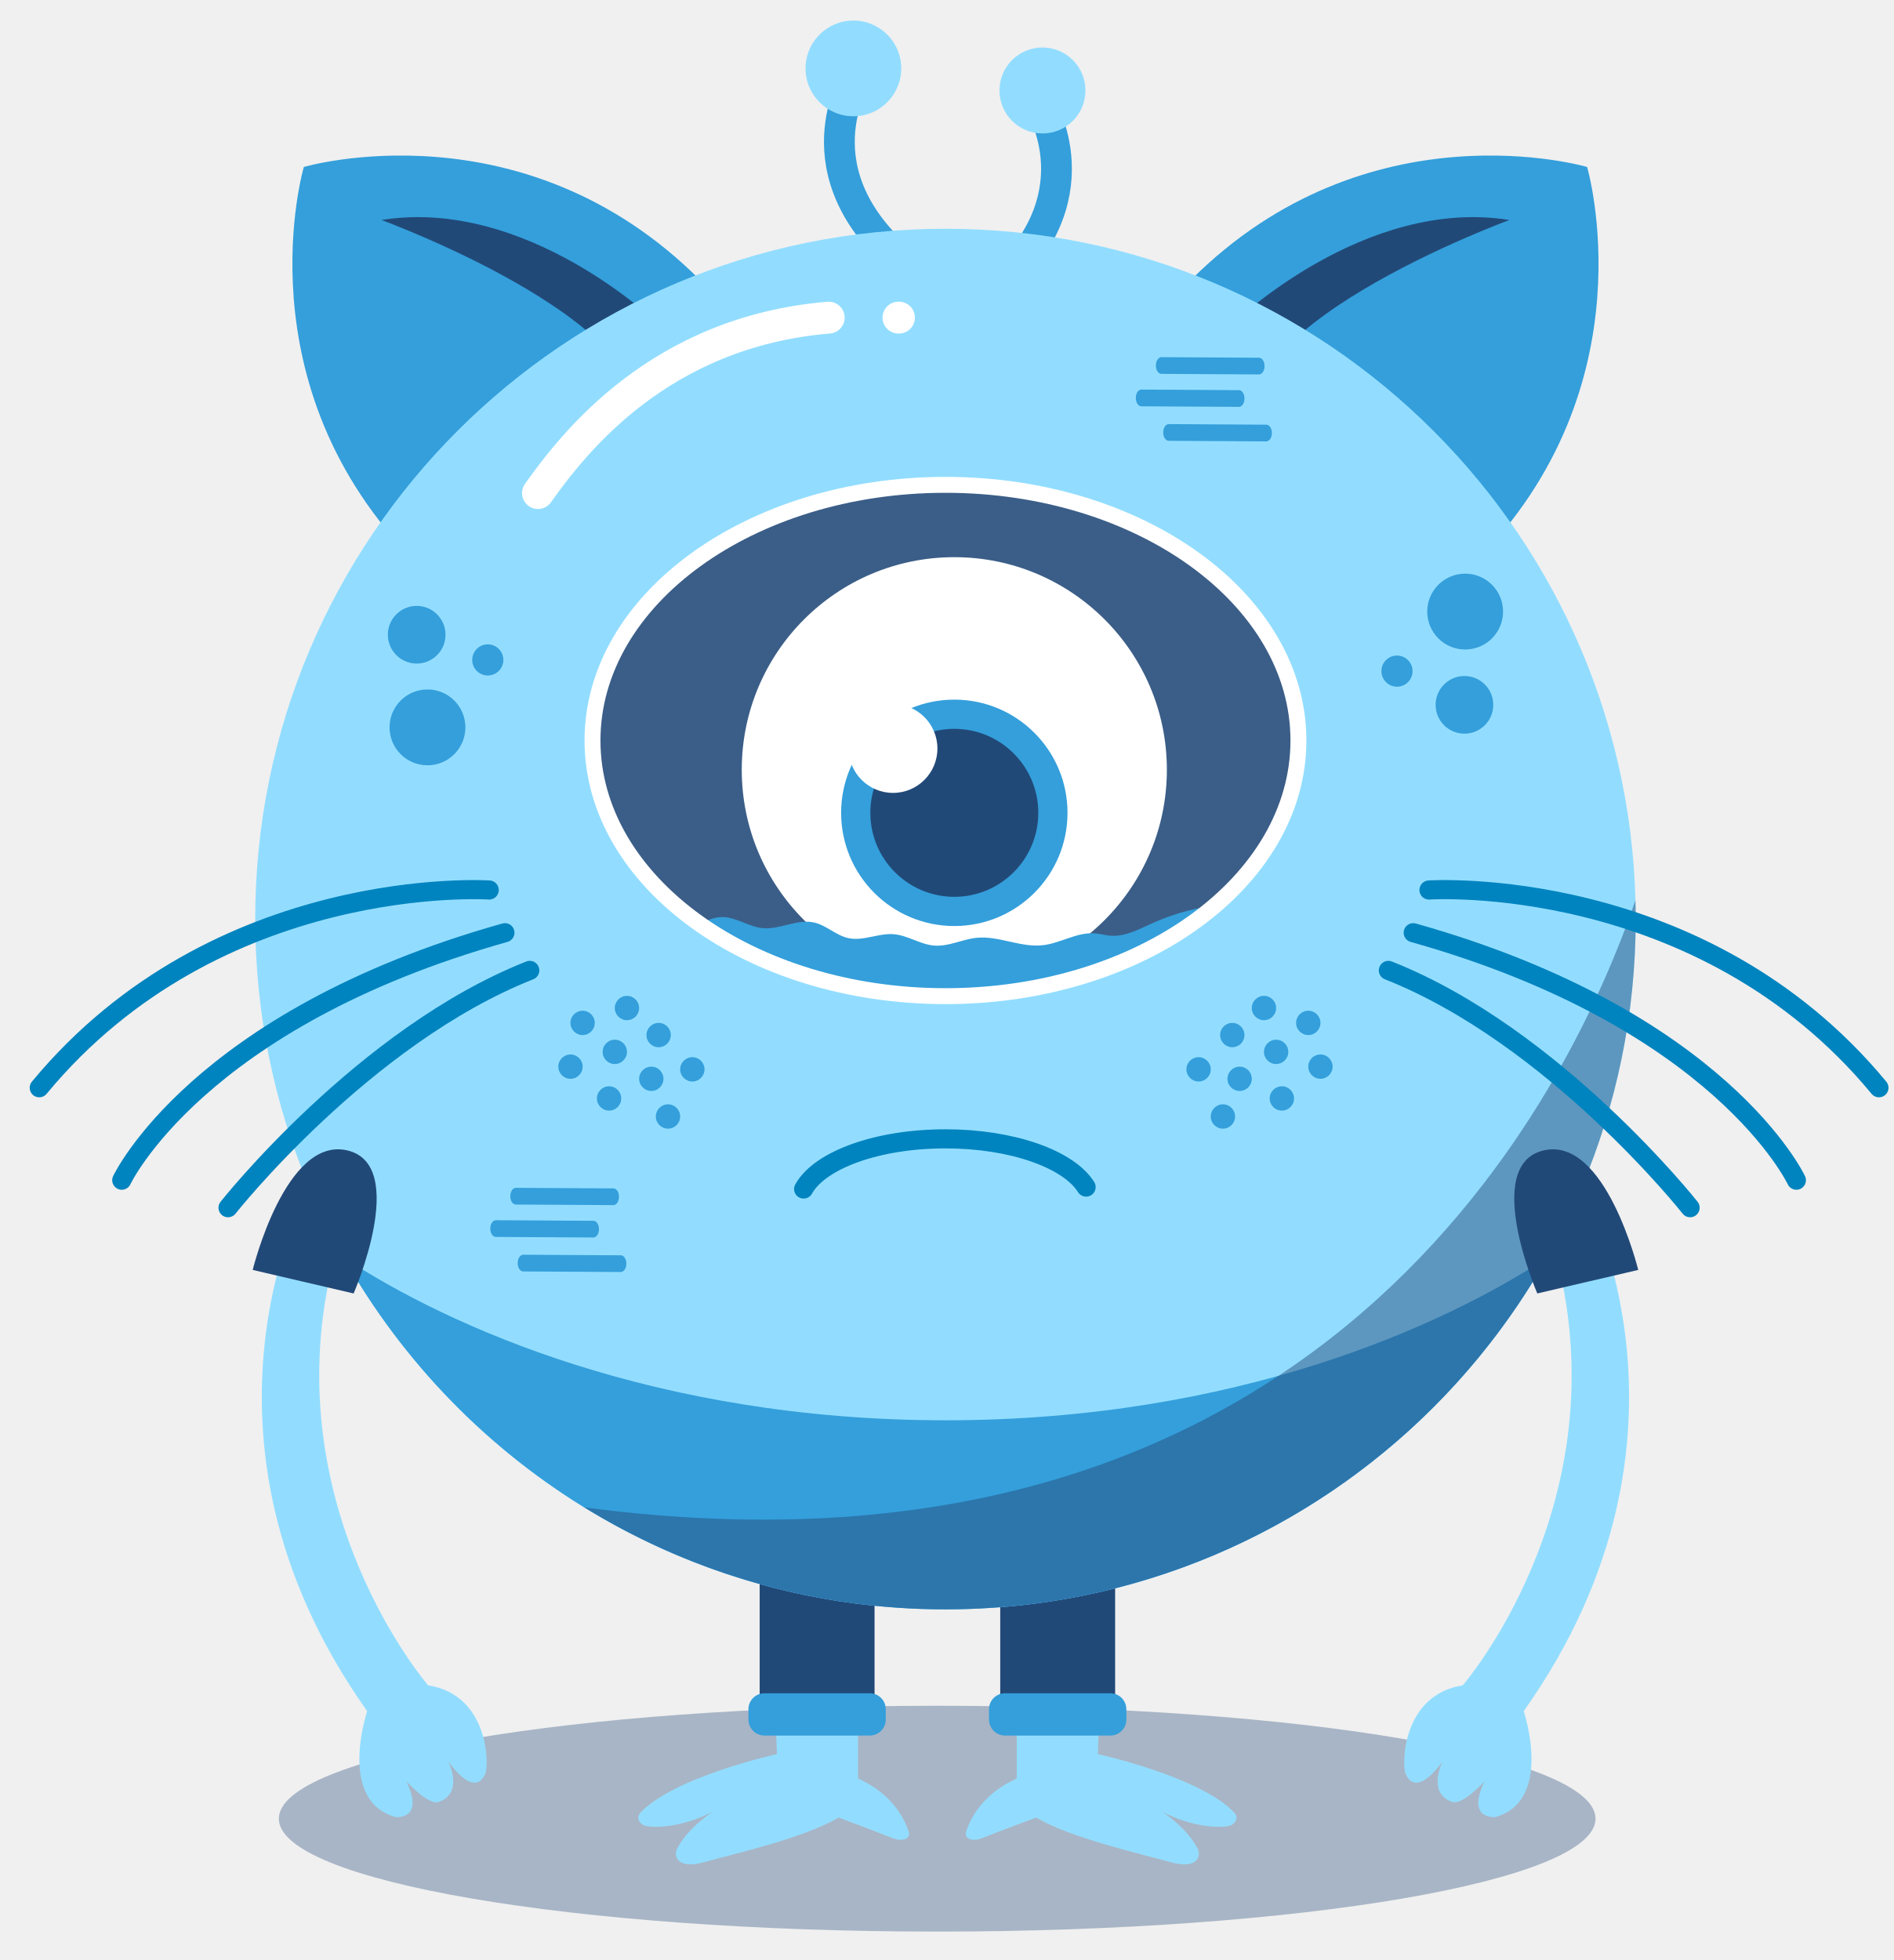
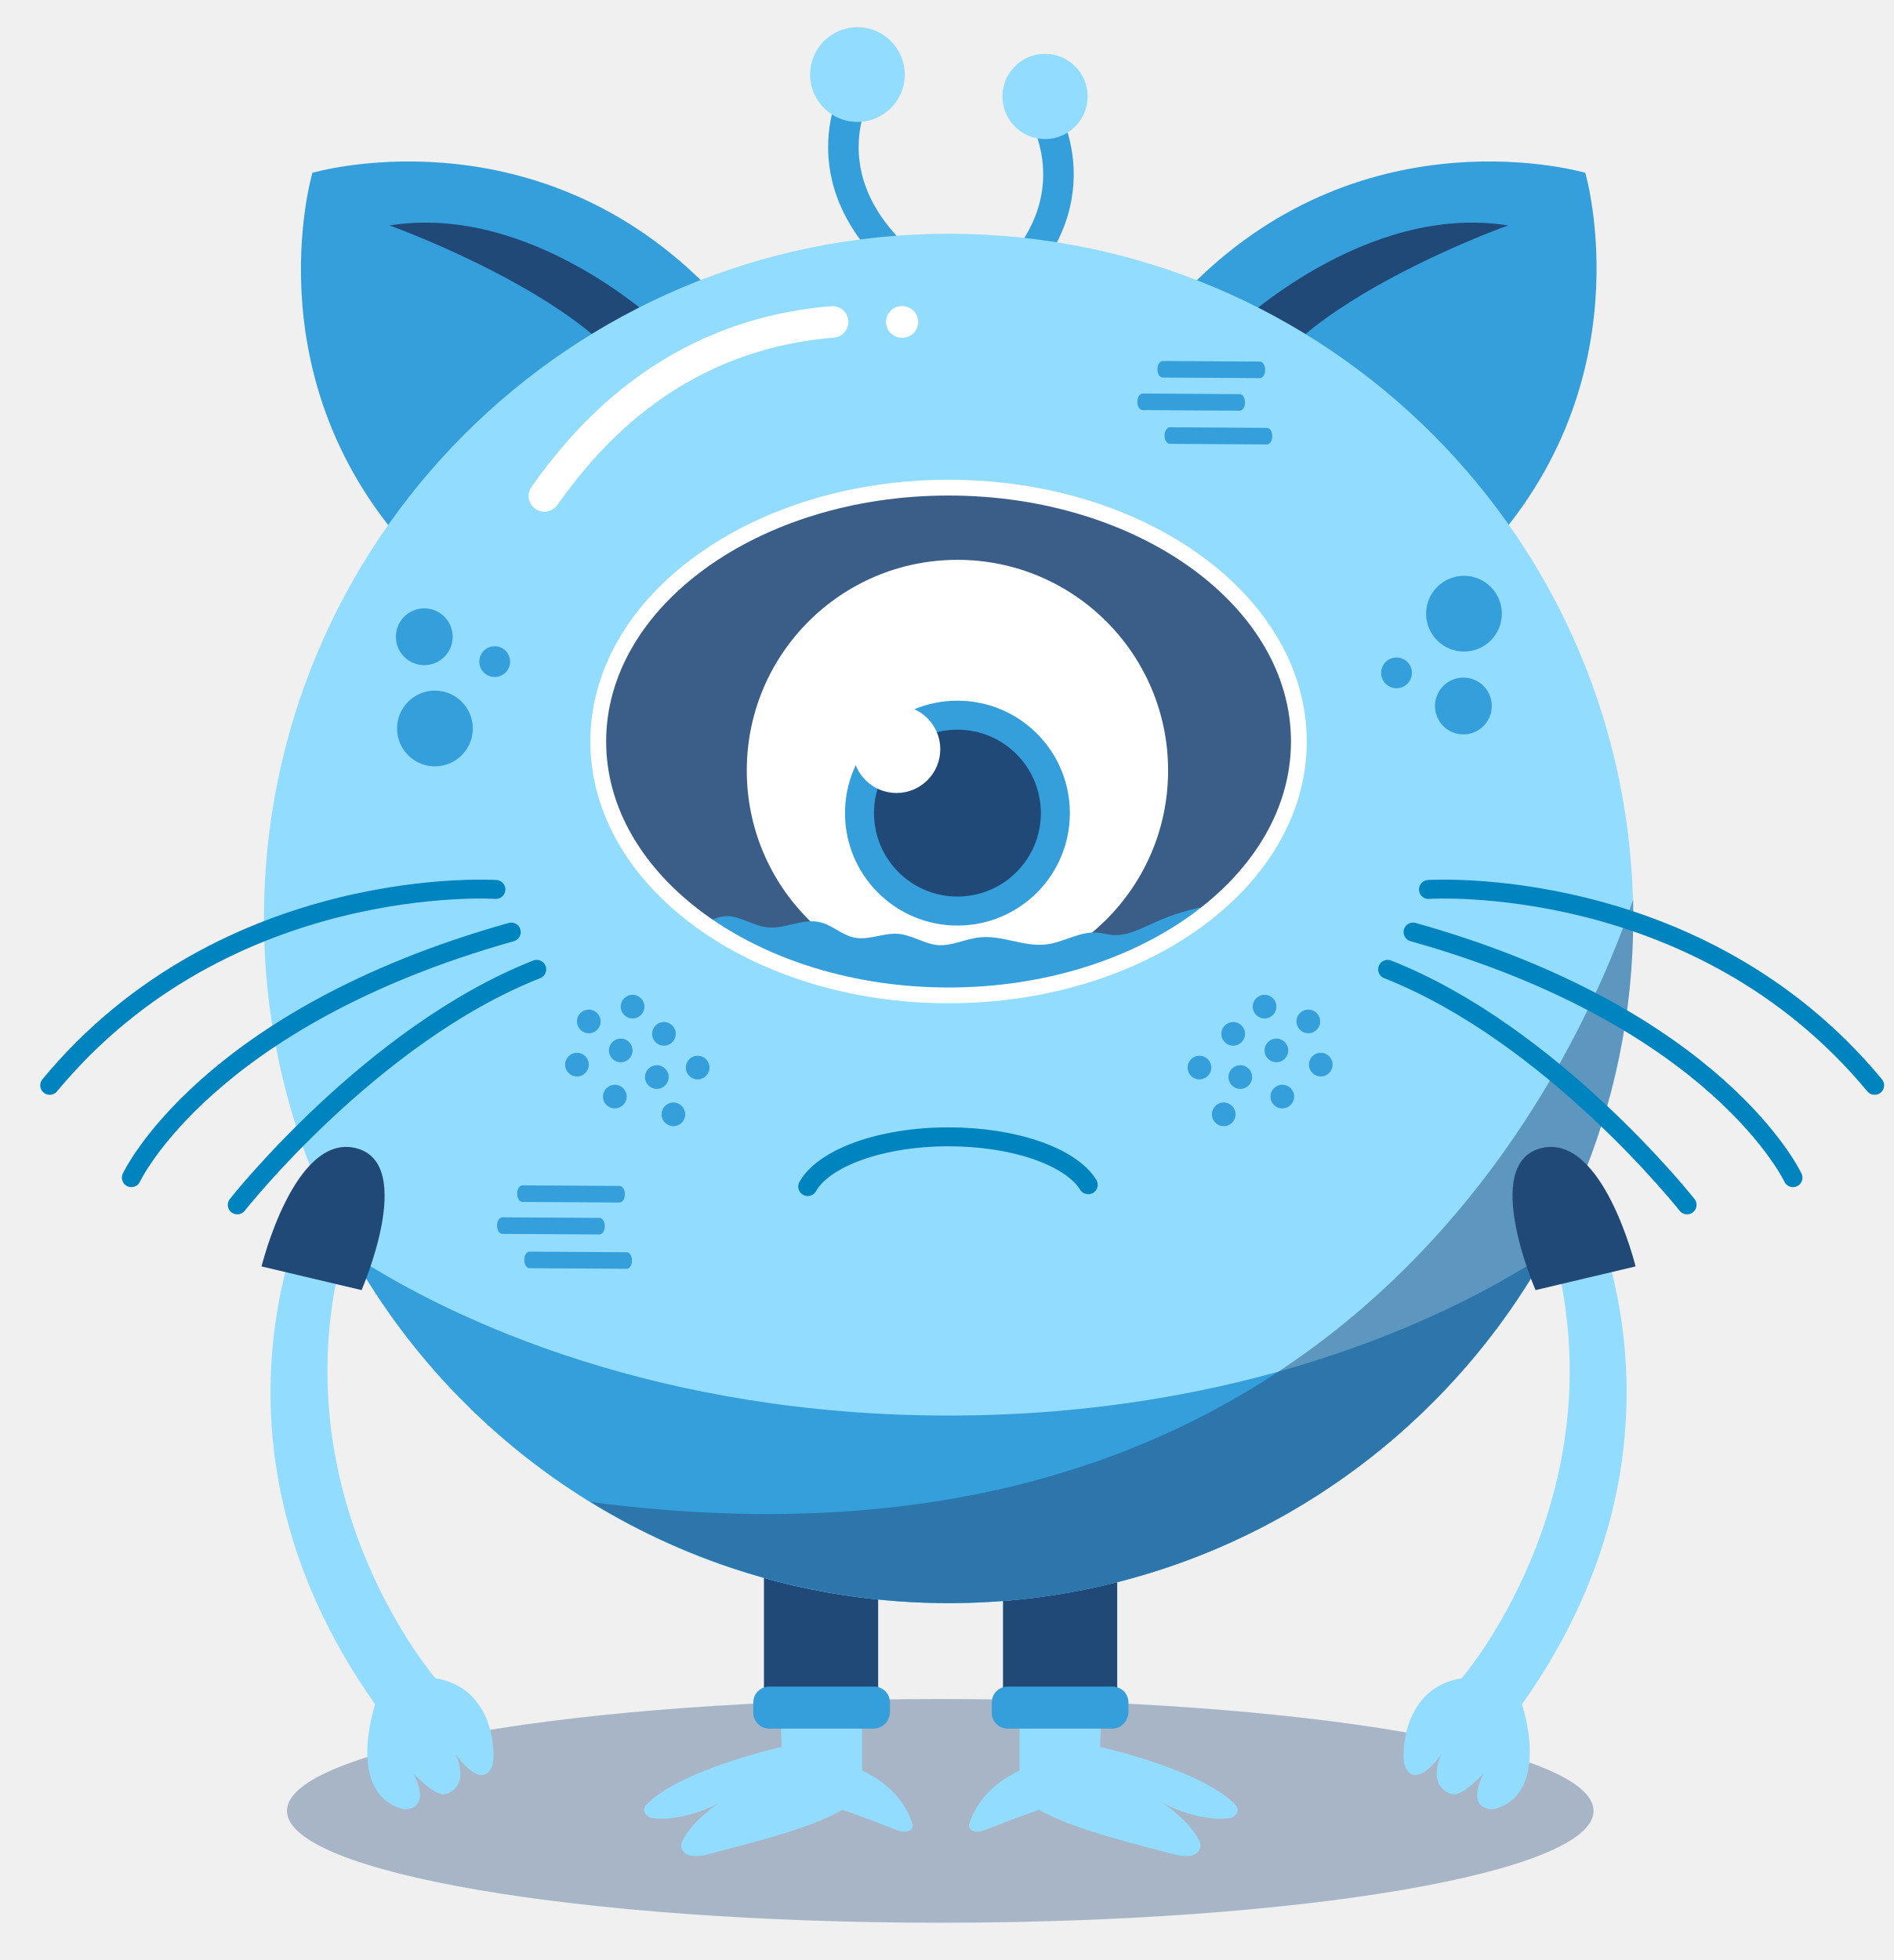
- <svg xmlns="http://www.w3.org/2000/svg" version="1.1" id="Layer_1" x="0px" y="0px" viewBox="0 0 400 414" style="enable-background:new 0 0 400 414;" xml:space="preserve">
+ <svg xmlns="http://www.w3.org/2000/svg" version="1.1" id="Layer_1" x="0px" y="0px" viewBox="0 0 320 331.2" style="enable-background:new 0 0 320 331.2;" xml:space="preserve">
  <style type="text/css">
	.st0{opacity:0.35;fill:#214978;}
	.st1{fill:#36009F;}
	.st2{fill:#90A9FF;}
	.st3{fill:#5C5EFF;}
	.st4{fill:#4C25D0;}
- 	.st5{fill:none;stroke:#36009F;stroke-width:3.591;stroke-linecap:round;stroke-miterlimit:10;}
+ 	.st5{fill:none;stroke:#36009F;stroke-width:2.862;stroke-linecap:round;stroke-miterlimit:10;}
	.st6{fill:#92DDFF;}
	.st7{fill:#214978;}
	.st8{fill:#349FDB;}
- 	.st9{fill:none;stroke:#349FDB;stroke-width:6.502;stroke-linecap:round;stroke-miterlimit:10;}
- 	.st10{fill:none;stroke:#FFFFFF;stroke-width:6.726;stroke-linecap:round;stroke-miterlimit:10;}
+ 	.st9{fill:none;stroke:#349FDB;stroke-width:5.16;stroke-linecap:round;stroke-miterlimit:10;}
+ 	.st10{fill:none;stroke:#FFFFFF;stroke-width:5.337;stroke-linecap:round;stroke-miterlimit:10;}
	.st11{opacity:0.47;fill:#214978;}
	.st12{opacity:0.12;fill:#FFFFFF;}
	.st13{fill:#FFFFFF;}
- 	.st14{fill:none;stroke:#0084BF;stroke-width:4.035;stroke-linecap:round;stroke-miterlimit:10;}
- 	.st15{fill:none;stroke:#FFFFFF;stroke-width:3.363;stroke-miterlimit:10;}
+ 	.st14{fill:none;stroke:#0084BF;stroke-width:3.202;stroke-linecap:round;stroke-miterlimit:10;}
+ 	.st15{fill:none;stroke:#FFFFFF;stroke-width:2.669;stroke-miterlimit:10;}
	.st16{fill:#EB18FF;}
	.st17{fill:#9700B8;}
- 	.st18{fill:none;stroke:#FFFFFF;stroke-width:5.001;stroke-linecap:round;stroke-miterlimit:10;}
+ 	.st18{fill:none;stroke:#FFFFFF;stroke-width:3.986;stroke-linecap:round;stroke-miterlimit:10;}
	.st19{opacity:0.19;fill:#506EFF;}
	.st20{opacity:0.83;}
	.st21{opacity:0.56;fill:#FFFFFF;}
- 	.st22{fill:none;stroke:#FFFFFF;stroke-width:2.501;stroke-miterlimit:10;}
+ 	.st22{fill:none;stroke:#FFFFFF;stroke-width:1.993;stroke-miterlimit:10;}
	.st23{opacity:0.3;fill:#4C25D0;}
+ 	.st24{fill:#5D0081;}
+ 	.st25{opacity:0.64;fill:#3E005A;}
+ 	.st26{fill:none;stroke:#FFFFFF;stroke-width:3.439;stroke-linecap:round;stroke-miterlimit:10;}
+ 	.st27{opacity:0.3;fill:#3E005A;}
+ 	.st28{fill:#F9A6FF;}
+ 	.st29{opacity:0.45;}
+ 	.st30{fill:none;stroke:#FFFFFF;stroke-width:1.719;stroke-miterlimit:10;}
+ 	.st31{opacity:0.45;fill:#FFFFFF;}
+ 	.st32{fill:none;stroke:#FFFFFF;stroke-width:1.881;stroke-linecap:round;stroke-miterlimit:10;}
</style>
-   <ellipse class="st0" cx="197.97" cy="384.15" rx="139.07" ry="23.85" />
+   <ellipse class="st0" cx="158.9" cy="306" rx="110.4" ry="18.9" />
  <g>
-     <path class="st6" d="M164.12,370.51c0,0-21.64,4.74-28.84,12.38c-1.02,1.08-0.17,2.56,1.29,2.82c4.28,0.75,11.82-1.21,16.09-4.41   c0,0-7.09,3.99-9.67,9.3c-0.74,1.53,0.22,4.28,5.7,2.75c6.75-1.89,21.25-5.13,28.43-9.44c0,0,5.69,2.07,11.31,4.3   c2.57,1.02,3.92-0.09,3.55-1.24c-1-3.09-3.66-8.1-10.73-11.32v-14.96h-17.52L164.12,370.51z" />
-     <path class="st7" d="M164.74,364.6h15.73c2.36,0,4.27-1.91,4.27-4.27V215.45c0-2.36-1.91-4.27-4.27-4.27h-15.73   c-2.36,0-4.27,1.91-4.27,4.27v144.87C160.46,362.69,162.38,364.6,164.74,364.6z" />
-     <path class="st8" d="M183.73,366.59h-22.25c-1.87,0-3.38-1.51-3.38-3.38v-2.17c0-1.87,1.51-3.38,3.38-3.38h22.25   c1.87,0,3.38,1.51,3.38,3.38v2.17C187.11,365.08,185.6,366.59,183.73,366.59z" />
+     <path class="st6" d="M132.1,295.2c0,0-17.2,3.8-22.9,9.8c-0.8,0.9-0.1,2,1,2.2c3.4,0.6,9.4-1,12.8-3.5c0,0-5.6,3.2-7.7,7.4   c-0.6,1.2,0.2,3.4,4.5,2.2c5.4-1.5,16.9-4.1,22.6-7.5c0,0,4.5,1.6,9,3.4c2,0.8,3.1-0.1,2.8-1c-0.8-2.5-2.9-6.4-8.5-9v-11.9h-13.9   L132.1,295.2z" />
+     <path class="st7" d="M132.6,290.5H145c1.9,0,3.4-1.5,3.4-3.4v-115c0-1.9-1.5-3.4-3.4-3.4h-12.5c-1.9,0-3.4,1.5-3.4,3.4v115   C129.2,289,130.7,290.5,132.6,290.5z" />
+     <path class="st8" d="M147.6,292.1H130c-1.5,0-2.7-1.2-2.7-2.7v-1.7c0-1.5,1.2-2.7,2.7-2.7h17.7c1.5,0,2.7,1.2,2.7,2.7v1.7   C150.3,290.9,149.1,292.1,147.6,292.1z" />
  </g>
  <g>
-     <path class="st6" d="M231.91,370.51c0,0,21.64,4.74,28.84,12.38c1.02,1.08,0.17,2.56-1.29,2.82c-4.28,0.75-11.82-1.21-16.09-4.41   c0,0,7.09,3.99,9.67,9.3c0.74,1.53-0.22,4.28-5.7,2.75c-6.75-1.89-21.25-5.13-28.43-9.44c0,0-5.69,2.07-11.31,4.3   c-2.57,1.02-3.92-0.09-3.55-1.24c1-3.09,3.66-8.1,10.73-11.32v-14.96h17.52L231.91,370.51z" />
-     <path class="st7" d="M231.29,364.6h-15.73c-2.36,0-4.27-1.91-4.27-4.27V215.45c0-2.36,1.91-4.27,4.27-4.27h15.73   c2.36,0,4.27,1.91,4.27,4.27v144.87C235.56,362.69,233.65,364.6,231.29,364.6z" />
-     <path class="st8" d="M234.55,366.59H212.3c-1.87,0-3.38-1.51-3.38-3.38v-2.17c0-1.87,1.51-3.38,3.38-3.38h22.25   c1.87,0,3.38,1.51,3.38,3.38v2.17C237.93,365.08,236.42,366.59,234.55,366.59z" />
+     <path class="st6" d="M185.9,295.2c0,0,17.2,3.8,22.9,9.8c0.8,0.9,0.1,2-1,2.2c-3.4,0.6-9.4-1-12.8-3.5c0,0,5.6,3.2,7.7,7.4   c0.6,1.2-0.2,3.4-4.5,2.2c-5.4-1.5-16.9-4.1-22.6-7.5c0,0-4.5,1.6-9,3.4c-2,0.8-3.1-0.1-2.8-1c0.8-2.5,2.9-6.4,8.5-9v-11.9h13.9   L185.9,295.2z" />
+     <path class="st7" d="M185.4,290.5h-12.5c-1.9,0-3.4-1.5-3.4-3.4v-115c0-1.9,1.5-3.4,3.4-3.4h12.5c1.9,0,3.4,1.5,3.4,3.4v115   C188.8,289,187.2,290.5,185.4,290.5z" />
+     <path class="st8" d="M188,292.1h-17.7c-1.5,0-2.7-1.2-2.7-2.7v-1.7c0-1.5,1.2-2.7,2.7-2.7H188c1.5,0,2.7,1.2,2.7,2.7v1.7   C190.6,290.9,189.4,292.1,188,292.1z" />
  </g>
  <g>
-     <path class="st9" d="M181.31,15.48c0,0-12.97,19.19,7.78,38.38" />
-     <circle class="st6" cx="180.27" cy="14.45" r="10.11" />
+     <path class="st9" d="M145.7,13.4c0,0-10.3,15.2,6.2,30.5" />
+     <circle class="st6" cx="144.9" cy="12.6" r="8" />
  </g>
  <g>
-     <path class="st9" d="M219.17,21.19c0,0,12.97,19.19-7.78,38.38" />
-     <circle class="st6" cx="220.21" cy="19.11" r="9.08" />
+     <path class="st9" d="M175.7,18c0,0,10.3,15.2-6.2,30.5" />
+     <circle class="st6" cx="176.6" cy="16.3" r="7.2" />
  </g>
  <g>
-     <path class="st8" d="M335.26,35.27c0,0-46.19-13.63-83.68,23.86l29.91,29.91l29.91,29.91C348.89,81.46,335.26,35.27,335.26,35.27z" />
-     <path class="st7" d="M265.7,93.25l-5.06-25.07c0,0,27.63-26.64,58.21-21.71C318.85,46.48,254.29,70.04,265.7,93.25z" />
+     <path class="st8" d="M267.9,29.2c0,0-36.7-10.8-66.4,18.9l23.7,23.7l23.7,23.7C278.7,65.8,267.9,29.2,267.9,29.2z" />
+     <path class="st7" d="M212.7,75.2l-4-19.9c0,0,21.9-21.1,46.2-17.2C254.8,38,203.6,56.7,212.7,75.2z" />
  </g>
  <g>
-     <path class="st8" d="M64.18,35.27c0,0,46.19-13.63,83.68,23.86l-29.91,29.91l-29.91,29.91C50.55,81.46,64.18,35.27,64.18,35.27z" />
-     <path class="st7" d="M133.74,93.25l5.06-25.07c0,0-27.63-26.64-58.21-21.71C80.59,46.48,145.15,70.04,133.74,93.25z" />
+     <path class="st8" d="M52.8,29.2c0,0,36.7-10.8,66.4,18.9L95.4,71.8L71.7,95.6C41.9,65.8,52.8,29.2,52.8,29.2z" />
+     <path class="st7" d="M108,75.2l4-19.9c0,0-21.9-21.1-46.2-17.2C65.8,38,117,56.7,108,75.2z" />
  </g>
  <g>
-     <circle class="st6" cx="199.72" cy="194.13" r="145.81" />
-     <path class="st10" d="M113.64,104.15c7.63-10.74,25.8-34.1,61.42-37.06" />
-     <line class="st10" x1="189.9" y1="67.09" x2="189.79" y2="67.09" />
+     <circle class="st6" cx="160.3" cy="155.2" r="115.7" />
+     <path class="st10" d="M92,83.8c6.1-8.5,20.5-27.1,48.7-29.4" />
+     <line class="st10" x1="152.5" y1="54.4" x2="152.4" y2="54.4" />
  </g>
-   <path class="st8" d="M199.72,300c-61.32,0-105.13-19.93-127.08-34.34c25.01,44.34,72.54,74.28,127.08,74.28  c54.53,0,102.07-29.94,127.08-74.28C304.85,280.08,261.04,300,199.72,300z" />
-   <path class="st11" d="M345.53,194.13c0-1.33-0.02-2.66-0.06-3.98c-13.63,39.88-65.6,148.98-222.06,128.24  c22.2,13.66,48.33,21.55,76.31,21.55C280.25,339.94,345.53,274.66,345.53,194.13z" />
+   <path class="st8" d="M160.3,239.2c-48.7,0-83.4-15.8-100.8-27.2c19.8,35.2,57.6,58.9,100.8,58.9c43.3,0,81-23.8,100.8-58.9  C243.7,223.4,209,239.2,160.3,239.2z" />
+   <path class="st11" d="M276,155.2c0-1.1,0-2.1,0-3.2c-10.8,31.6-52.1,118.2-176.2,101.8c17.6,10.8,38.4,17.1,60.6,17.1  C224.2,270.9,276,219.1,276,155.2z" />
  <g>
-     <circle class="st8" cx="309.5" cy="129.18" r="8.01" />
-     <circle class="st8" cx="295.1" cy="141.76" r="3.29" />
+     <circle class="st8" cx="247.4" cy="103.7" r="6.4" />
+     <circle class="st8" cx="236" cy="113.7" r="2.6" />
  </g>
-   <circle class="st8" cx="309.35" cy="148.88" r="6.09" />
+   <circle class="st8" cx="247.3" cy="119.3" r="4.8" />
  <g>
-     <circle class="st8" cx="90.3" cy="153.64" r="8.01" />
-     <circle class="st8" cx="103.04" cy="139.39" r="3.29" />
+     <circle class="st8" cx="73.5" cy="123.1" r="6.4" />
+     <circle class="st8" cx="83.6" cy="111.8" r="2.6" />
  </g>
-   <circle class="st8" cx="88.02" cy="134.07" r="6.09" />
+   <circle class="st8" cx="71.7" cy="107.6" r="4.8" />
  <g>
-     <circle class="st8" cx="260.31" cy="218.63" r="2.57" />
-     <circle class="st8" cx="267" cy="212.92" r="2.57" />
-     <circle class="st8" cx="269.57" cy="222.18" r="2.57" />
-     <circle class="st8" cx="261.86" cy="227.87" r="2.57" />
-     <circle class="st8" cx="270.78" cy="232.02" r="2.57" />
-     <circle class="st8" cx="276.36" cy="216.06" r="2.57" />
-     <circle class="st8" cx="278.93" cy="225.3" r="2.57" />
-     <circle class="st8" cx="253.19" cy="225.87" r="2.57" />
-     <circle class="st8" cx="258.33" cy="235.83" r="2.57" />
+     <circle class="st8" cx="208.4" cy="174.7" r="2" />
+     <circle class="st8" cx="213.7" cy="170.1" r="2" />
+     <circle class="st8" cx="215.7" cy="177.5" r="2" />
+     <circle class="st8" cx="209.6" cy="182" r="2" />
+     <circle class="st8" cx="216.7" cy="185.3" r="2" />
+     <circle class="st8" cx="221.1" cy="172.6" r="2" />
+     <circle class="st8" cx="223.2" cy="179.9" r="2" />
+     <circle class="st8" cx="202.7" cy="180.4" r="2" />
+     <circle class="st8" cx="206.8" cy="188.3" r="2" />
  </g>
  <g>
-     <circle class="st8" cx="139.13" cy="218.63" r="2.57" />
-     <circle class="st8" cx="132.44" cy="212.92" r="2.57" />
-     <circle class="st8" cx="129.87" cy="222.18" r="2.57" />
-     <circle class="st8" cx="137.58" cy="227.87" r="2.57" />
-     <circle class="st8" cx="128.66" cy="232.02" r="2.57" />
-     <circle class="st8" cx="123.07" cy="216.06" r="2.57" />
-     <circle class="st8" cx="120.51" cy="225.3" r="2.57" />
-     <circle class="st8" cx="146.25" cy="225.87" r="2.57" />
-     <circle class="st8" cx="141.11" cy="235.83" r="2.57" />
+     <circle class="st8" cx="112.2" cy="174.7" r="2" />
+     <circle class="st8" cx="106.9" cy="170.1" r="2" />
+     <circle class="st8" cx="104.9" cy="177.5" r="2" />
+     <circle class="st8" cx="111" cy="182" r="2" />
+     <circle class="st8" cx="103.9" cy="185.3" r="2" />
+     <circle class="st8" cx="99.5" cy="172.6" r="2" />
+     <circle class="st8" cx="97.5" cy="179.9" r="2" />
+     <circle class="st8" cx="117.9" cy="180.4" r="2" />
+     <circle class="st8" cx="113.8" cy="188.3" r="2" />
  </g>
-   <ellipse class="st7" cx="199.72" cy="156.41" rx="74.56" ry="54" />
-   <ellipse class="st12" cx="199.72" cy="156.41" rx="74.56" ry="54" />
-   <circle class="st13" cx="201.59" cy="162.59" r="44.9" />
+   <ellipse class="st7" cx="160.3" cy="125.3" rx="59.2" ry="42.9" />
+   <ellipse class="st12" cx="160.3" cy="125.3" rx="59.2" ry="42.9" />
+   <circle class="st13" cx="161.8" cy="130.2" r="35.6" />
  <g>
-     <circle class="st8" cx="201.59" cy="171.69" r="23.91" />
-     <circle class="st7" cx="201.59" cy="171.69" r="17.74" />
+     <circle class="st8" cx="161.8" cy="137.4" r="19" />
+     <circle class="st7" cx="161.8" cy="137.4" r="14.1" />
  </g>
-   <circle class="st13" cx="188.64" cy="158.1" r="9.38" />
+   <circle class="st13" cx="151.5" cy="126.6" r="7.4" />
  <g>
-     <path class="st6" d="M65.4,250.54c0,0-29.41,52.21,12.16,110.9c0,0-6.37,18.85,5.95,22.36c0,0,6.3,0.73,2.32-7.55   c0,0,4.28,4.72,6.53,4.43c0,0,5.64-0.96,2.36-8.63c0,0,5.39,8.1,7.82,2.56c0.78-2.08,0.65-16.61-12.11-18.63   c0,0-31.97-36.94-20.52-87.44C69.91,268.55,79.71,242.79,65.4,250.54z" />
-     <path class="st7" d="M74.7,273.21c0,0,11.78-27.11-1.31-30.21c-13.1-3.1-20.01,25.24-20.01,25.24L74.7,273.21z" />
+     <path class="st6" d="M53.7,200c0,0-23.3,41.4,9.7,88c0,0-5.1,15,4.7,17.7c0,0,5,0.6,1.8-6c0,0,3.4,3.7,5.2,3.5c0,0,4.5-0.8,1.9-6.8   c0,0,4.3,6.4,6.2,2c0.6-1.7,0.5-13.2-9.6-14.8c0,0-25.4-29.3-16.3-69.4C57.3,214.3,65.1,193.8,53.7,200z" />
+     <path class="st7" d="M61.1,218c0,0,9.4-21.5-1-24s-15.9,20-15.9,20L61.1,218z" />
  </g>
  <g>
-     <path class="st6" d="M334.03,250.54c0,0,29.41,52.21-12.16,110.9c0,0,6.37,18.85-5.95,22.36c0,0-6.3,0.73-2.32-7.55   c0,0-4.28,4.72-6.53,4.43c0,0-5.64-0.96-2.36-8.63c0,0-5.39,8.1-7.82,2.56c-0.78-2.08-0.65-16.61,12.11-18.63   c0,0,31.97-36.94,20.52-87.44C329.53,268.55,319.73,242.79,334.03,250.54z" />
-     <path class="st7" d="M324.74,273.21c0,0-11.78-27.11,1.31-30.21c13.1-3.1,20.01,25.24,20.01,25.24L324.74,273.21z" />
+     <path class="st6" d="M266.9,200c0,0,23.3,41.4-9.7,88c0,0,5.1,15-4.7,17.7c0,0-5,0.6-1.8-6c0,0-3.4,3.7-5.2,3.5   c0,0-4.5-0.8-1.9-6.8c0,0-4.3,6.4-6.2,2c-0.6-1.7-0.5-13.2,9.6-14.8c0,0,25.4-29.3,16.3-69.4C263.3,214.3,255.5,193.8,266.9,200z" />
+     <path class="st7" d="M259.5,218c0,0-9.4-21.5,1-24c10.4-2.5,15.9,20,15.9,20L259.5,218z" />
  </g>
  <g>
    <g>
-       <path class="st14" d="M103.34,187.99c0,0-57.35-3.81-95.05,41.77" />
+       <path class="st14" d="M83.8,150.3c0,0-45.5-3-75.4,33.1" />
    </g>
-     <path class="st14" d="M25.72,249.29c0,0,15.91-34,80.94-52.28" />
-     <path class="st14" d="M48.17,255.1c0,0,28.62-36.24,63.74-50.13" />
+     <path class="st14" d="M22.2,199c0,0,12.6-27,64.2-41.5" />
+     <path class="st14" d="M40.1,203.6c0,0,22.7-28.8,50.6-39.8" />
  </g>
  <g>
    <g>
-       <path class="st14" d="M301.86,187.99c0,0,57.35-3.81,95.05,41.77" />
+       <path class="st14" d="M241.4,150.3c0,0,45.5-3,75.4,33.1" />
    </g>
-     <path class="st14" d="M379.47,249.29c0,0-15.91-34-80.94-52.28" />
-     <path class="st14" d="M357.02,255.1c0,0-28.62-36.24-63.74-50.13" />
+     <path class="st14" d="M303,199c0,0-12.6-27-64.2-41.5" />
+     <path class="st14" d="M285.1,203.6c0,0-22.7-28.8-50.6-39.8" />
  </g>
-   <path class="st8" d="M244.17,77.2L244.17,77.2c0,0.01,0,0.03,0,0.04c0,0.95,0.52,1.73,1.17,1.73l20.6,0.12  c0.65,0,1.18-0.77,1.18-1.73c0-0.01,0-0.02,0-0.03v0c0-0.01,0-0.03,0-0.04c0-0.95-0.52-1.73-1.17-1.73l-20.6-0.12  c-0.65,0-1.18,0.77-1.18,1.73C244.17,77.18,244.17,77.19,244.17,77.2z" />
-   <path class="st8" d="M239.93,84.05L239.93,84.05c0,0.01,0,0.03,0,0.04c0,0.95,0.52,1.73,1.17,1.73l20.6,0.12  c0.65,0,1.18-0.77,1.18-1.73c0-0.01,0-0.02,0-0.03l0,0c0-0.01,0-0.03,0-0.04c0-0.95-0.52-1.73-1.17-1.73l-20.6-0.12  c-0.65,0-1.18,0.77-1.18,1.73C239.93,84.03,239.93,84.04,239.93,84.05z" />
-   <path class="st8" d="M245.72,91.34L245.72,91.34c0,0.01,0,0.03,0,0.04c0,0.95,0.52,1.73,1.17,1.73l20.6,0.12  c0.65,0,1.18-0.77,1.18-1.73c0-0.01,0-0.02,0-0.03l0,0c0-0.01,0-0.03,0-0.04c0-0.95-0.52-1.73-1.17-1.73l-20.6-0.12  c-0.65,0-1.18,0.77-1.18,1.73C245.72,91.32,245.72,91.33,245.72,91.34z" />
-   <path class="st8" d="M107.8,252.66L107.8,252.66c0,0.01,0,0.03,0,0.04c0,0.95,0.52,1.73,1.17,1.73l20.6,0.12  c0.65,0,1.18-0.77,1.18-1.73c0-0.01,0-0.02,0-0.03v0c0-0.01,0-0.03,0-0.04c0-0.95-0.52-1.73-1.17-1.73l-20.6-0.12  c-0.65,0-1.18,0.77-1.18,1.73C107.8,252.64,107.8,252.65,107.8,252.66z" />
-   <path class="st8" d="M103.57,259.5L103.57,259.5c0,0.01,0,0.03,0,0.04c0,0.95,0.52,1.73,1.17,1.73l20.6,0.12  c0.65,0,1.18-0.77,1.18-1.73c0-0.01,0-0.02,0-0.03l0,0c0-0.01,0-0.03,0-0.04c0-0.95-0.52-1.73-1.17-1.73l-20.6-0.12  c-0.65,0-1.18,0.77-1.18,1.73C103.57,259.48,103.57,259.49,103.57,259.5z" />
-   <path class="st8" d="M109.36,266.79L109.36,266.79c0,0.01,0,0.03,0,0.04c0,0.95,0.52,1.73,1.17,1.73l20.6,0.12  c0.65,0,1.18-0.77,1.18-1.73c0-0.01,0-0.02,0-0.03l0,0c0-0.01,0-0.03,0-0.04c0-0.95-0.52-1.73-1.17-1.73l-20.6-0.12  c-0.65,0-1.18,0.77-1.18,1.73C109.36,266.77,109.36,266.78,109.36,266.79z" />
-   <path class="st14" d="M169.76,251.15c3.37-6.09,15.51-10.6,29.96-10.6c14.12,0,26.03,4.31,29.71,10.19" />
+   <path class="st8" d="M195.6,62.4L195.6,62.4C195.6,62.4,195.6,62.4,195.6,62.4c0,0.8,0.4,1.4,0.9,1.4l16.4,0.1  c0.5,0,0.9-0.6,0.9-1.4c0,0,0,0,0,0v0c0,0,0,0,0,0c0-0.8-0.4-1.4-0.9-1.4L196.5,61C196,61,195.6,61.6,195.6,62.4  C195.6,62.4,195.6,62.4,195.6,62.4z" />
+   <path class="st8" d="M192.2,67.9L192.2,67.9C192.2,67.9,192.2,67.9,192.2,67.9c0,0.8,0.4,1.4,0.9,1.4l16.4,0.1  c0.5,0,0.9-0.6,0.9-1.4c0,0,0,0,0,0l0,0c0,0,0,0,0,0c0-0.8-0.4-1.4-0.9-1.4l-16.4-0.1C192.6,66.5,192.2,67.1,192.2,67.9  C192.2,67.8,192.2,67.9,192.2,67.9z" />
+   <path class="st8" d="M196.8,73.6L196.8,73.6C196.8,73.7,196.8,73.7,196.8,73.6c0,0.8,0.4,1.4,0.9,1.4l16.4,0.1  c0.5,0,0.9-0.6,0.9-1.4c0,0,0,0,0,0l0,0c0,0,0,0,0,0c0-0.8-0.4-1.4-0.9-1.4l-16.4-0.1C197.2,72.2,196.8,72.9,196.8,73.6  C196.8,73.6,196.8,73.6,196.8,73.6z" />
+   <path class="st8" d="M87.4,201.7L87.4,201.7C87.4,201.7,87.4,201.7,87.4,201.7c0,0.8,0.4,1.4,0.9,1.4l16.4,0.1  c0.5,0,0.9-0.6,0.9-1.4c0,0,0,0,0,0l0,0c0,0,0,0,0,0c0-0.8-0.4-1.4-0.9-1.4l-16.4-0.1C87.8,200.3,87.4,200.9,87.4,201.7  C87.4,201.6,87.4,201.7,87.4,201.7z" />
+   <path class="st8" d="M84,207.1L84,207.1C84,207.1,84,207.1,84,207.1c0,0.8,0.4,1.4,0.9,1.4l16.4,0.1c0.5,0,0.9-0.6,0.9-1.4  c0,0,0,0,0,0l0,0c0,0,0,0,0,0c0-0.8-0.4-1.4-0.9-1.4l-16.4-0.1C84.4,205.7,84,206.3,84,207.1C84,207.1,84,207.1,84,207.1z" />
+   <path class="st8" d="M88.6,212.9L88.6,212.9C88.6,212.9,88.6,212.9,88.6,212.9c0,0.8,0.4,1.4,0.9,1.4l16.4,0.1  c0.5,0,0.9-0.6,0.9-1.4c0,0,0,0,0,0l0,0c0,0,0,0,0,0c0-0.8-0.4-1.4-0.9-1.4l-16.4-0.1C89,211.5,88.6,212.1,88.6,212.9  C88.6,212.9,88.6,212.9,88.6,212.9z" />
+   <path class="st14" d="M136.5,200.5c2.7-4.8,12.3-8.4,23.8-8.4c11.2,0,20.7,3.4,23.6,8.1" />
  <g>
-     <path class="st8" d="M198.93,210.41c22.76,0,43.12-7.39,56.79-19.03c-4.23,0.66-8.37,1.85-12.26,3.61   c-2.87,1.3-5.82,2.92-8.96,2.65c-1.06-0.09-2.09-0.4-3.15-0.49c-3.81-0.33-7.32,2.1-11.12,2.51c-4.67,0.51-9.27-2.05-13.95-1.57   c-3.03,0.31-5.92,1.89-8.96,1.64c-2.94-0.24-5.55-2.15-8.5-2.4c-3.23-0.27-6.46,1.51-9.62,0.82c-2.61-0.57-4.65-2.72-7.26-3.3   c-3.6-0.8-7.24,1.57-10.91,1.19c-2.92-0.3-5.52-2.33-8.46-2.33c-1.84,0-3.53,0.79-5.13,1.75   C160.84,204.71,178.96,210.41,198.93,210.41z" />
+     <path class="st8" d="M159.7,168.1c18.1,0,34.2-5.9,45.1-15.1c-3.4,0.5-6.6,1.5-9.7,2.9c-2.3,1-4.6,2.3-7.1,2.1   c-0.8-0.1-1.7-0.3-2.5-0.4c-3-0.3-5.8,1.7-8.8,2c-3.7,0.4-7.4-1.6-11.1-1.2c-2.4,0.2-4.7,1.5-7.1,1.3c-2.3-0.2-4.4-1.7-6.7-1.9   c-2.6-0.2-5.1,1.2-7.6,0.6c-2.1-0.5-3.7-2.2-5.8-2.6c-2.9-0.6-5.7,1.2-8.7,0.9c-2.3-0.2-4.4-1.8-6.7-1.9c-1.5,0-2.8,0.6-4.1,1.4   C129.5,163.6,143.8,168.1,159.7,168.1z" />
  </g>
-   <ellipse class="st15" cx="199.72" cy="156.41" rx="74.56" ry="54" />
+   <ellipse class="st15" cx="160.3" cy="125.3" rx="59.2" ry="42.9" />
</svg>
